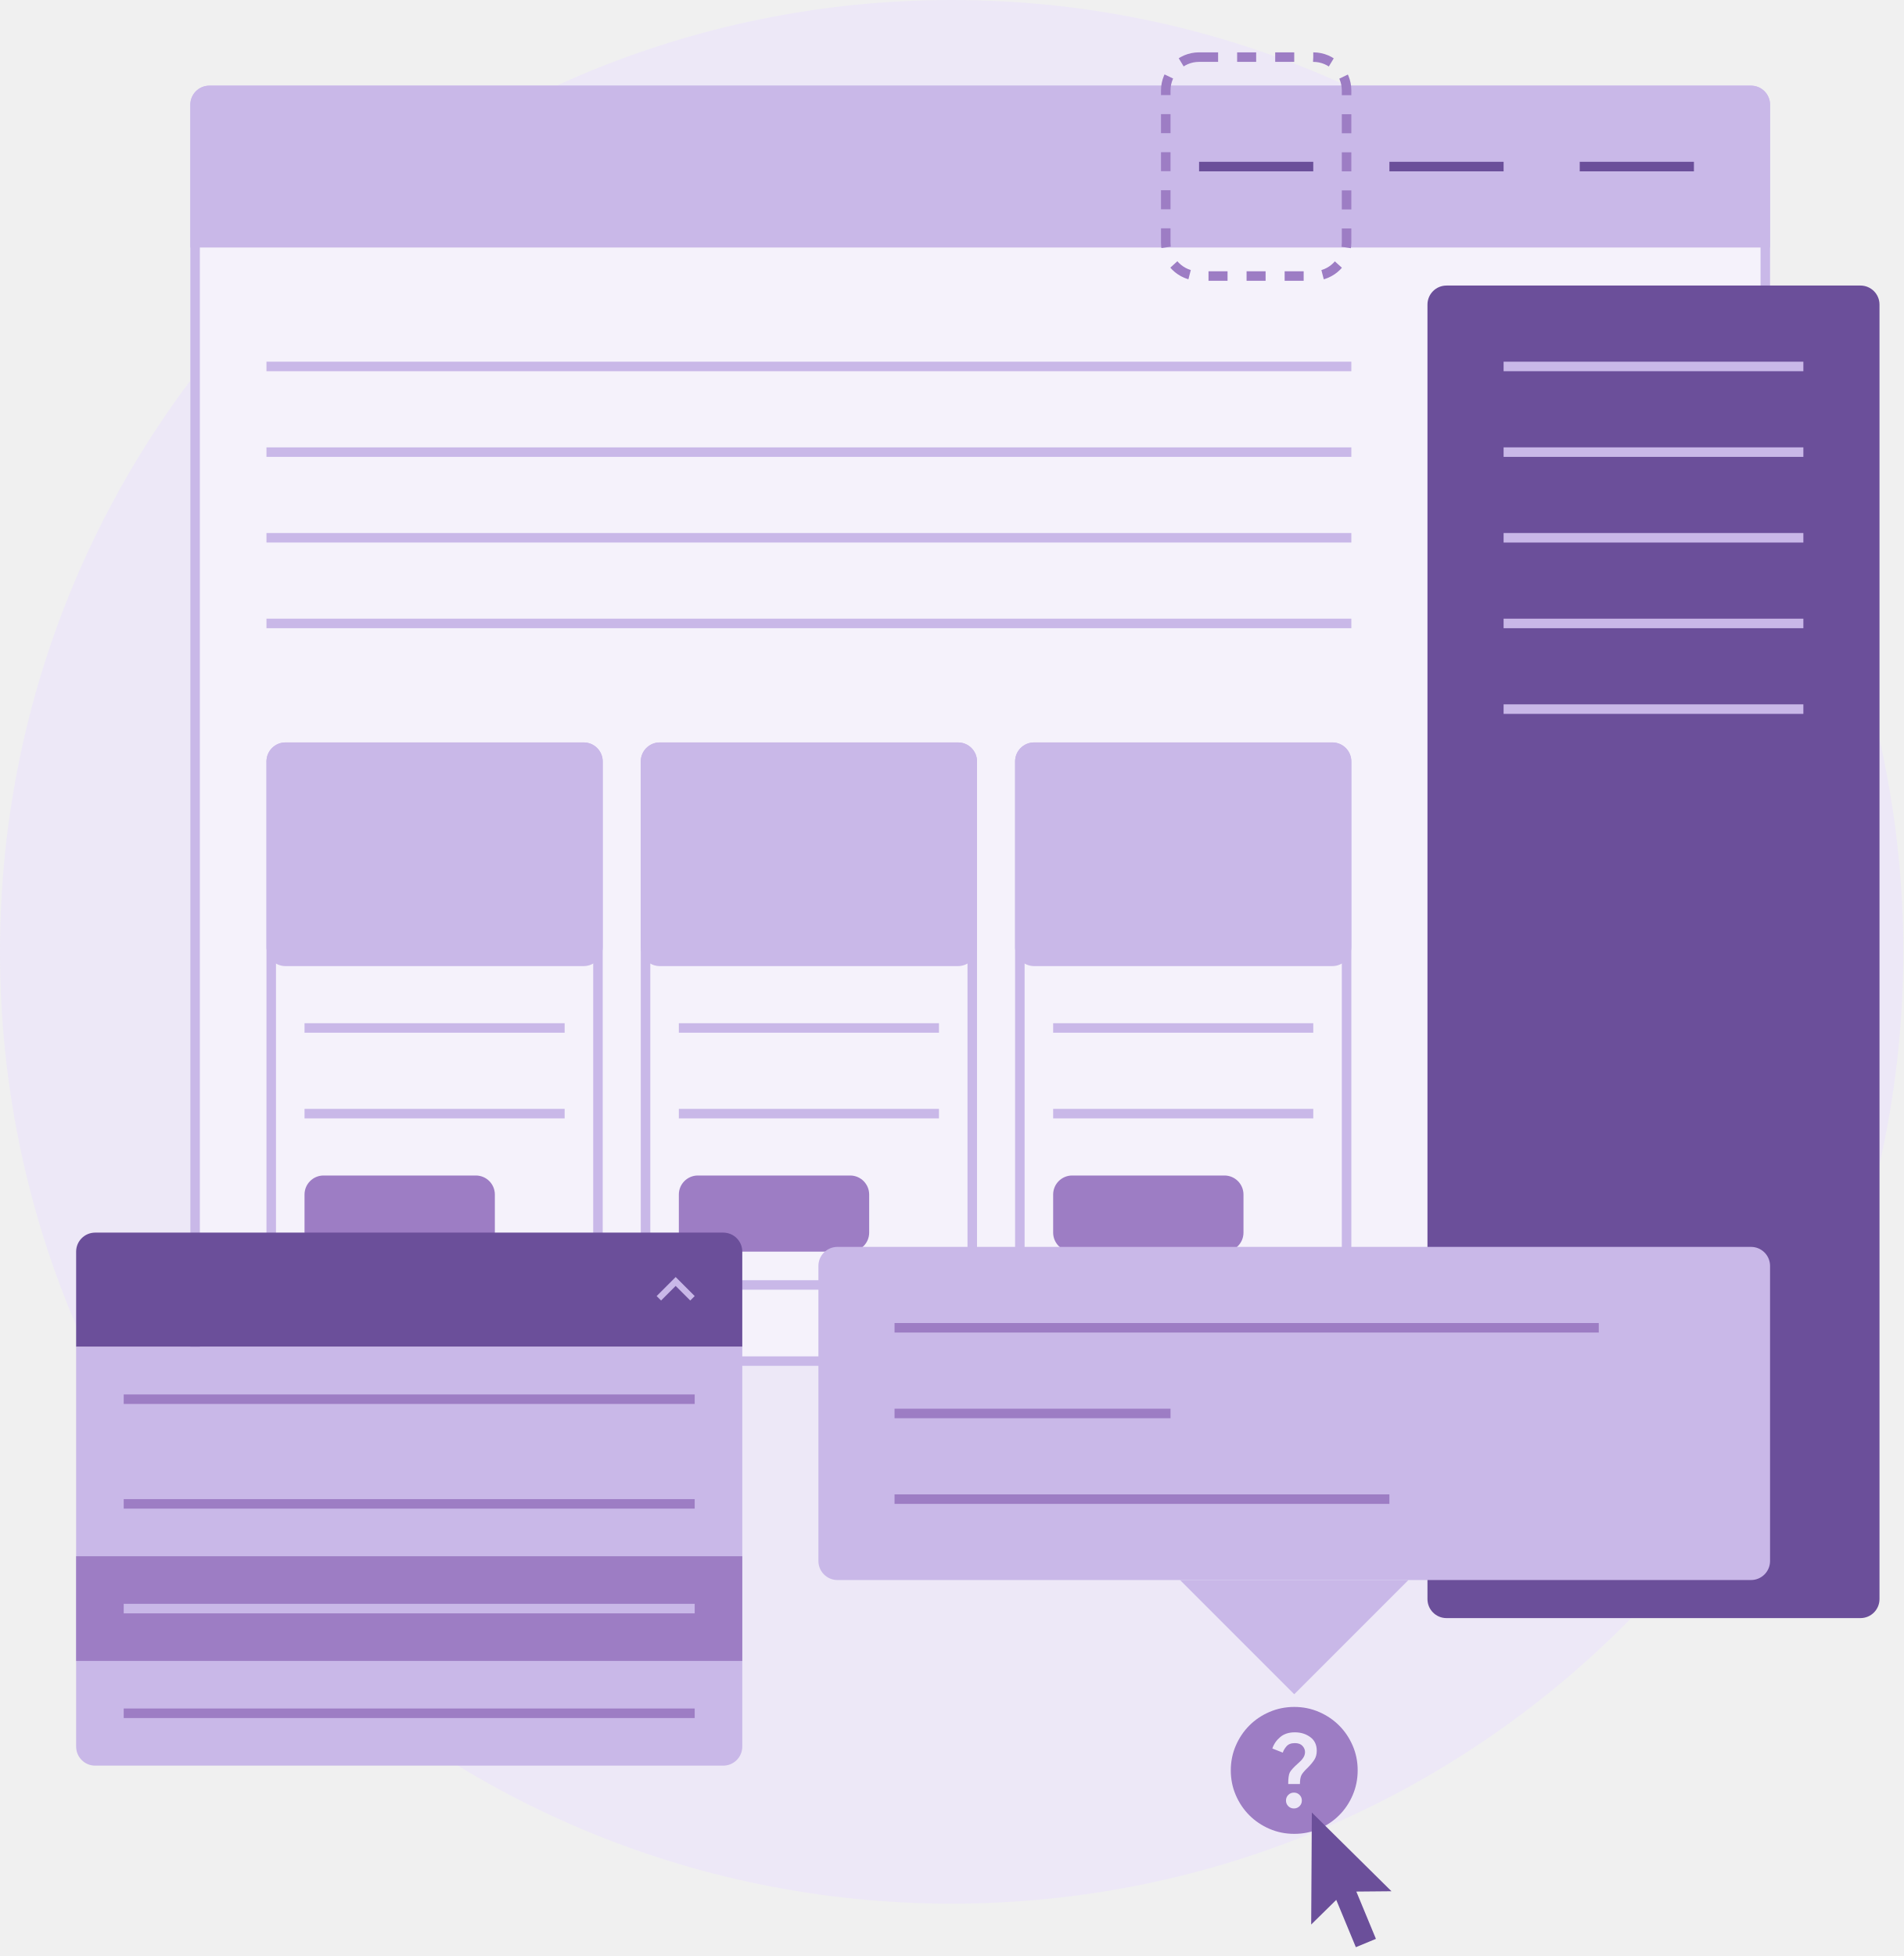
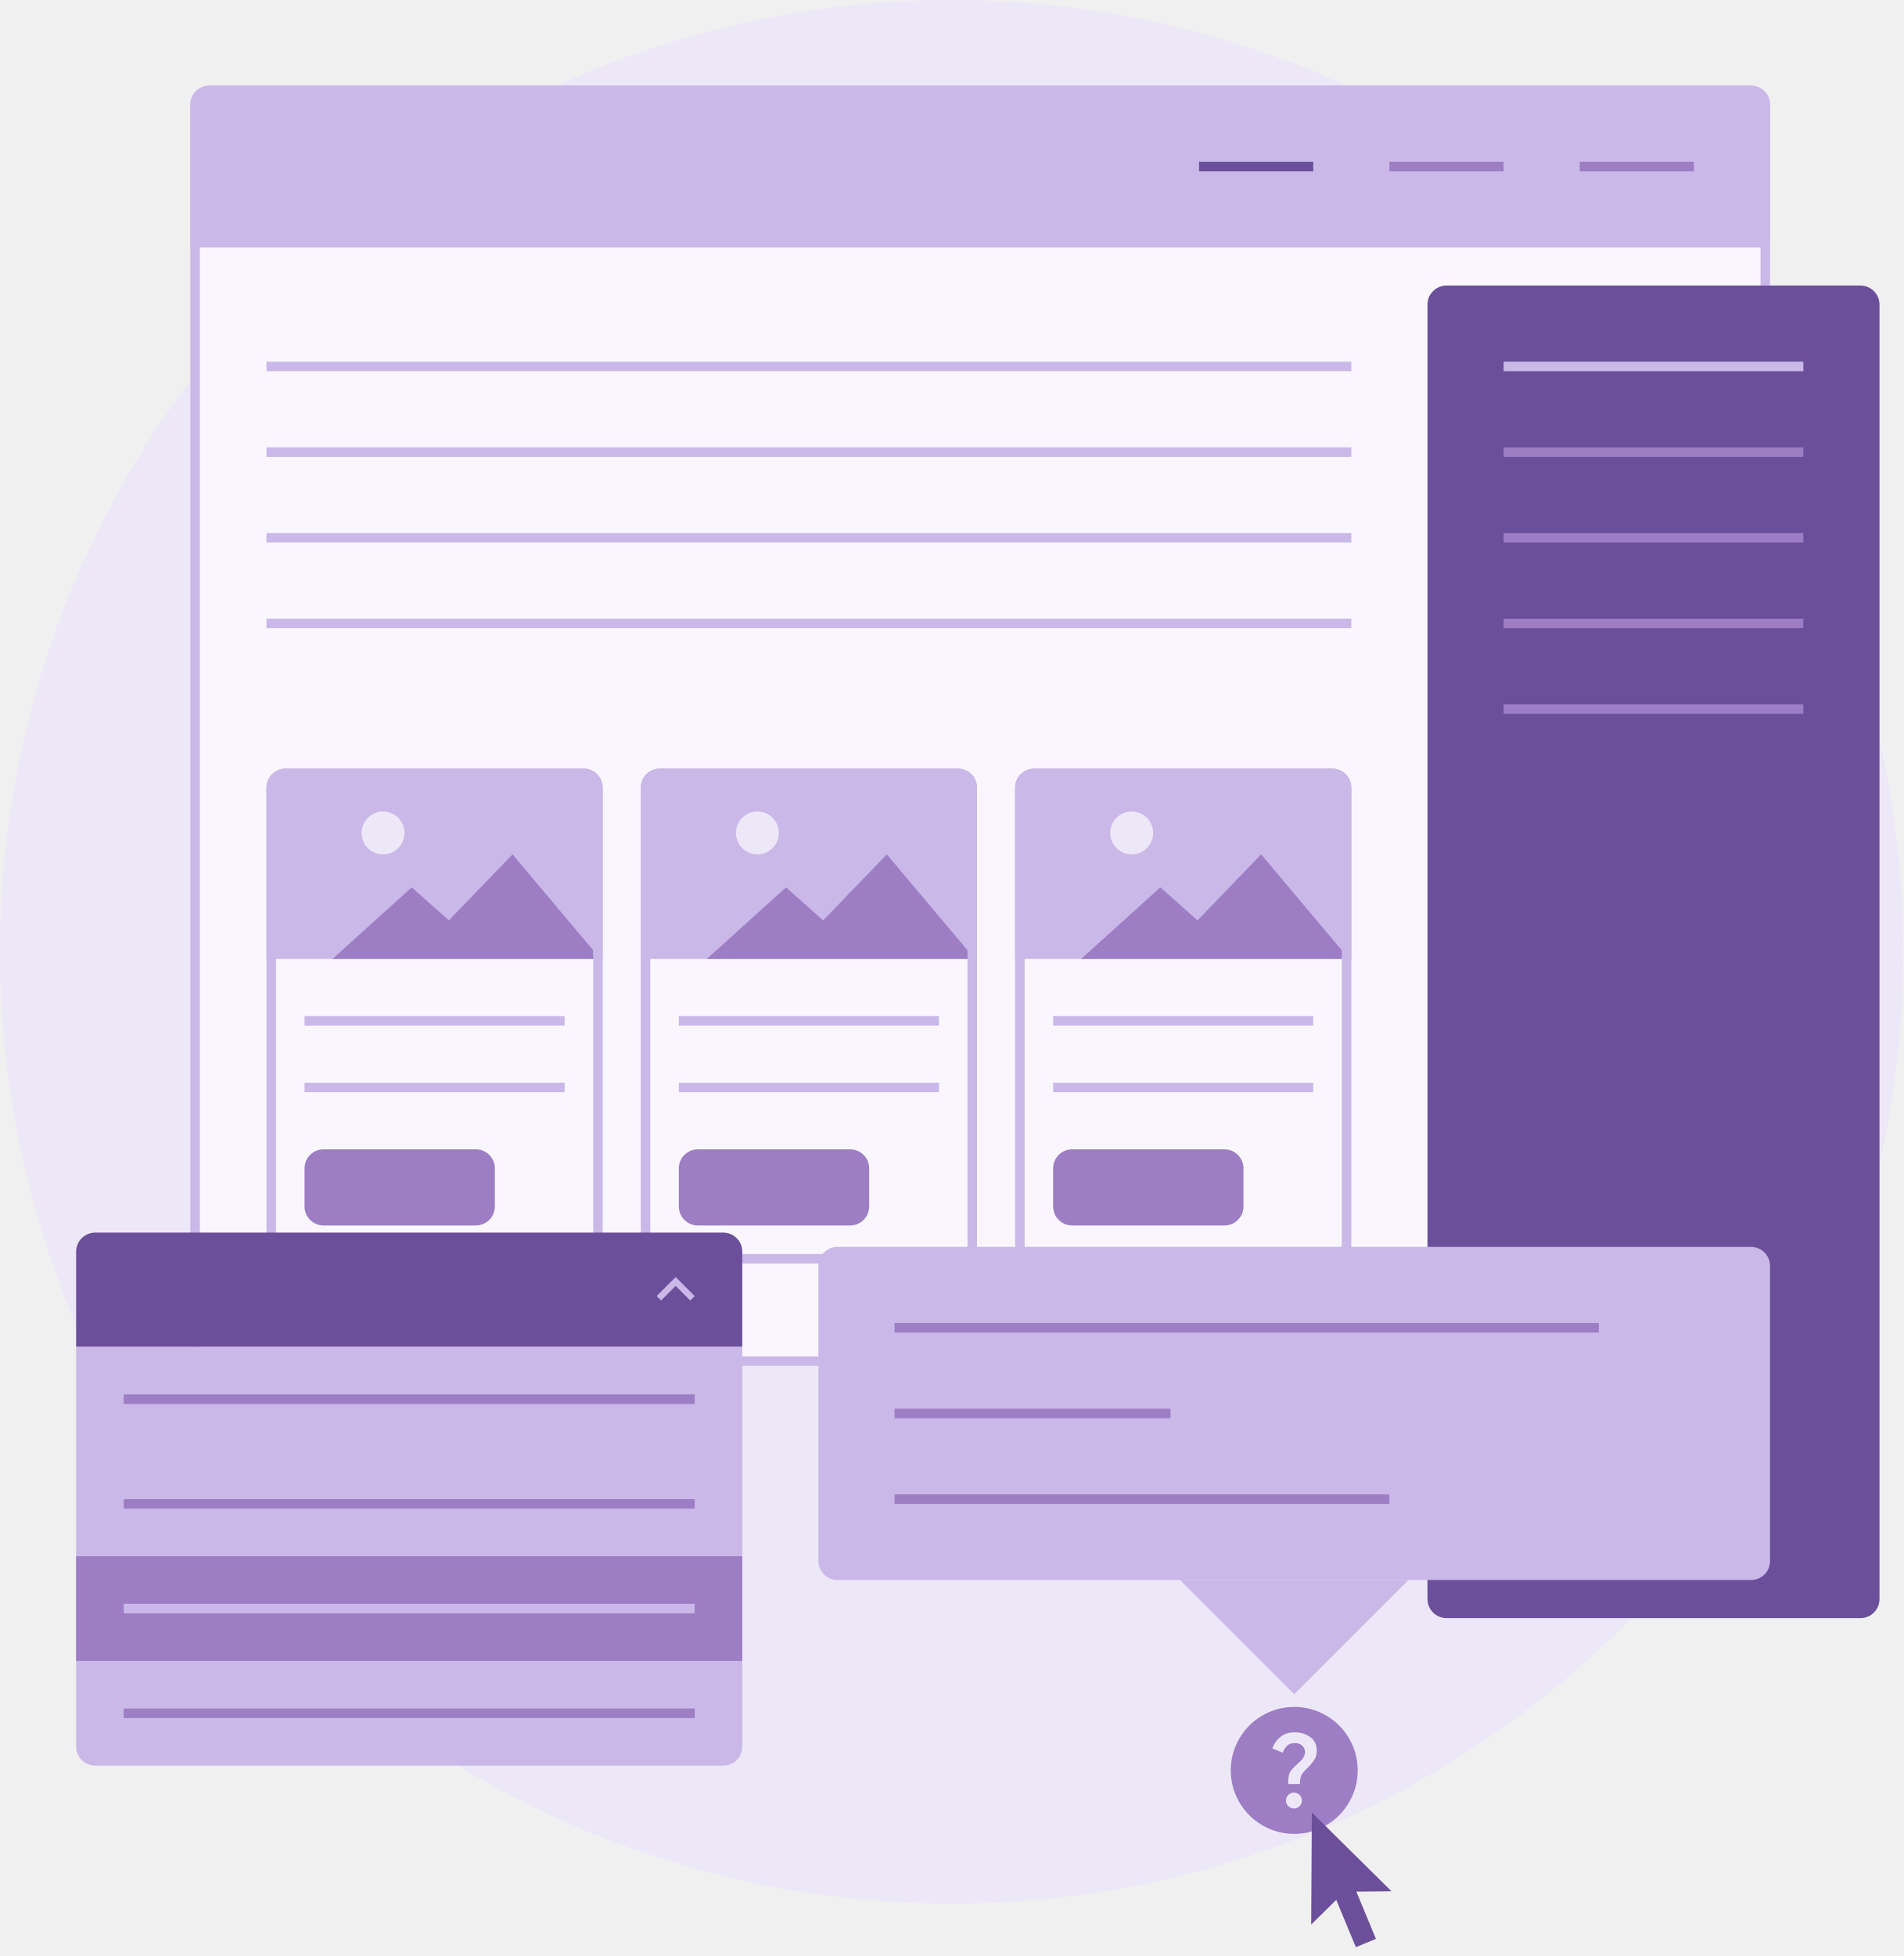
<svg xmlns="http://www.w3.org/2000/svg" width="400" height="411" viewBox="0 0 400 411" fill="none">
-   <path d="M200 400C310.457 400 400 310.457 400 200C400 89.543 310.457 0 200 0C89.543 0 0 89.543 0 200C0 310.457 89.543 400 200 400Z" fill="#ede8f7" />
+   <path d="M200 400C310.457 400 400 310.457 400 200C400 89.543 310.457 0 200 0C89.543 0 0 89.543 0 200C0 310.457 89.543 400 200 400Z" fill="#EDE8F7" />
  <g clip-path="url(#clip0_2146_400)">
-     <rect x="40" y="18" width="332" height="269" rx="4" fill="#f5f2fb" />
-     <rect width="332" height="34" transform="translate(40 18)" fill="#c9b8e8" />
-     <rect width="24" height="2" transform="matrix(1 0 0 -1 252 36)" fill="#6b4f9a" />
-     <rect width="24" height="2" transform="matrix(1 0 0 -1 292 36)" fill="#6b4f9a" />
-     <rect width="24" height="2" transform="matrix(1 0 0 -1 332 36)" fill="#6b4f9a" />
-     <rect width="228" height="2" transform="translate(56 76)" fill="#c9b8e8" />
-     <rect width="228" height="2" transform="translate(56 94)" fill="#c9b8e8" />
-     <rect width="228" height="2" transform="translate(56 112)" fill="#c9b8e8" />
-     <rect width="228" height="2" transform="translate(56 130)" fill="#c9b8e8" />
+     <rect x="40" y="18" width="332" height="269" rx="4" fill="#F9F7FD" />
+     <rect width="332" height="34" transform="translate(40 18)" fill="#C9B8E8" />
+     <rect width="24" height="2" transform="matrix(1 0 0 -1 252 36)" fill="#6B4F9A" />
+     <rect width="24" height="2" transform="matrix(1 0 0 -1 292 36)" fill="#9D7DC4" />
+     <rect width="24" height="2" transform="matrix(1 0 0 -1 332 36)" fill="#9D7DC4" />
+     <rect width="228" height="2" transform="translate(56 76)" fill="#C9B8E8" />
+     <rect width="228" height="2" transform="translate(56 94)" fill="#C9B8E8" />
+     <rect width="228" height="2" transform="translate(56 112)" fill="#C9B8E8" />
+     <rect width="228" height="2" transform="translate(56 130)" fill="#C9B8E8" />
    <g clip-path="url(#clip1_2146_400)">
-       <rect x="56" y="156" width="70.667" height="115" rx="4" fill="#f5f2fb" />
-       <rect x="56" y="156" width="70.667" height="47" rx="4" fill="#c9b8e8" />
-       <rect width="54.667" height="2" transform="matrix(1 0 0 -1 64 217)" fill="#c9b8e8" />
-       <rect width="54.667" height="2" transform="matrix(1 0 0 -1 64 235)" fill="#c9b8e8" />
-       <rect x="64" y="247" width="40" height="16" rx="4" fill="#9d7dc4" />
+       <rect x="56" y="161.5" width="70.667" height="104" rx="4" fill="#F9F7FD" />
+       <g clip-path="url(#clip2_2146_400)">
+         <rect width="70.667" height="40" transform="translate(56 161.5)" fill="#C9B8E8" />
+         <path d="M126.667 202.063L107.714 179.528L94.335 193.396L86.531 186.462L69.25 202.063H126.667Z" fill="#9D7DC4" />
+         <circle cx="80.507" cy="175.021" r="4.507" fill="#EDE8F7" />
+       </g>
+       <rect width="54.667" height="2" transform="matrix(1 0 0 -1 64 215.5)" fill="#C9B8E8" />
+       <rect width="54.667" height="2" transform="matrix(1 0 0 -1 64 229.5)" fill="#C9B8E8" />
+       <rect x="64" y="241.5" width="40" height="16" rx="4" fill="#9D7DC4" />
    </g>
-     <rect x="57" y="157" width="68.667" height="113" rx="3" stroke="#c9b8e8" stroke-width="2" />
-     <g clip-path="url(#clip2_2146_400)">
-       <rect x="134.667" y="156" width="70.667" height="115" rx="4" fill="#f5f2fb" />
-       <rect x="134.667" y="156" width="70.667" height="47" rx="4" fill="#c9b8e8" />
-       <rect width="54.667" height="2" transform="matrix(1 0 0 -1 142.667 217)" fill="#c9b8e8" />
-       <rect width="54.667" height="2" transform="matrix(1 0 0 -1 142.667 235)" fill="#c9b8e8" />
-       <rect x="142.667" y="247" width="40" height="16" rx="4" fill="#9d7dc4" />
+     <rect x="57" y="162.5" width="68.667" height="102" rx="3" stroke="#C9B8E8" stroke-width="2" />
+     <g clip-path="url(#clip3_2146_400)">
+       <rect x="134.667" y="161.5" width="70.667" height="104" rx="4" fill="#F9F7FD" />
+       <g clip-path="url(#clip4_2146_400)">
+         <rect width="70.667" height="40" transform="translate(134.667 161.5)" fill="#C9B8E8" />
+         <path d="M205.333 202.063L186.38 179.528L173.002 193.396L165.197 186.462L147.917 202.063H205.333Z" fill="#9D7DC4" />
+         <circle cx="159.174" cy="175.021" r="4.507" fill="#EDE8F7" />
+       </g>
+       <rect width="54.667" height="2" transform="matrix(1 0 0 -1 142.667 215.5)" fill="#C9B8E8" />
+       <rect width="54.667" height="2" transform="matrix(1 0 0 -1 142.667 229.5)" fill="#C9B8E8" />
+       <rect x="142.667" y="241.5" width="40" height="16" rx="4" fill="#9D7DC4" />
    </g>
-     <rect x="135.667" y="157" width="68.667" height="113" rx="3" stroke="#c9b8e8" stroke-width="2" />
-     <g clip-path="url(#clip3_2146_400)">
-       <rect x="213.333" y="156" width="70.667" height="115" rx="4" fill="#f5f2fb" />
-       <rect x="213.333" y="156" width="70.667" height="47" rx="4" fill="#c9b8e8" />
-       <rect width="54.667" height="2" transform="matrix(1 0 0 -1 221.333 217)" fill="#c9b8e8" />
-       <rect width="54.667" height="2" transform="matrix(1 0 0 -1 221.333 235)" fill="#c9b8e8" />
-       <rect x="221.333" y="247" width="40" height="16" rx="4" fill="#9d7dc4" />
+     <rect x="135.667" y="162.5" width="68.667" height="102" rx="3" stroke="#C9B8E8" stroke-width="2" />
+     <g clip-path="url(#clip5_2146_400)">
+       <rect x="213.333" y="161.5" width="70.667" height="104" rx="4" fill="#F9F7FD" />
+       <g clip-path="url(#clip6_2146_400)">
+         <rect width="70.667" height="40" transform="translate(213.333 161.5)" fill="#C9B8E8" />
+         <path d="M284 202.063L265.047 179.528L251.668 193.396L243.864 186.462L226.583 202.063H284Z" fill="#9D7DC4" />
+         <circle cx="237.84" cy="175.021" r="4.507" fill="#EDE8F7" />
+       </g>
+       <rect width="54.667" height="2" transform="matrix(1 0 0 -1 221.333 215.5)" fill="#C9B8E8" />
+       <rect width="54.667" height="2" transform="matrix(1 0 0 -1 221.333 229.5)" fill="#C9B8E8" />
+       <rect x="221.333" y="241.5" width="40" height="16" rx="4" fill="#9D7DC4" />
    </g>
-     <rect x="214.333" y="157" width="68.667" height="113" rx="3" stroke="#c9b8e8" stroke-width="2" />
+     <rect x="214.333" y="162.5" width="68.667" height="102" rx="3" stroke="#C9B8E8" stroke-width="2" />
  </g>
-   <rect x="41" y="19" width="330" height="267" rx="3" stroke="#c9b8e8" stroke-width="2" />
-   <rect x="300" y="60" width="95" height="280" rx="4" fill="#6b4f9a" />
-   <rect width="63" height="2" transform="matrix(1 0 0 -1 316 78)" fill="#c9b8e8" />
-   <rect width="63" height="2" transform="matrix(1 0 0 -1 316 96)" fill="#c9b8e8" />
-   <rect width="63" height="2" transform="matrix(1 0 0 -1 316 114)" fill="#c9b8e8" />
-   <rect width="63" height="2" transform="matrix(1 0 0 -1 316 132)" fill="#c9b8e8" />
-   <rect width="63" height="2" transform="matrix(1 0 0 -1 316 150)" fill="#c9b8e8" />
-   <g clip-path="url(#clip4_2146_400)">
-     <rect width="140" height="24" transform="translate(16 259)" fill="#6b4f9a" />
-     <path d="M138 272.333L142 268.333L146 272.333L145.067 273.267L142 270.2L138.933 273.267L138 272.333Z" fill="#c9b8e8" />
-     <rect width="140" height="88" transform="translate(16 283)" fill="#c9b8e8" />
-     <rect width="120" height="2" transform="matrix(1 0 0 -1 26 295)" fill="#9d7dc4" />
-     <rect width="120" height="2" transform="matrix(1 0 0 -1 26 317)" fill="#9d7dc4" />
-     <rect width="140" height="22" transform="translate(16 327)" fill="#9d7dc4" />
-     <rect width="120" height="2" transform="matrix(1 0 0 -1 26 339)" fill="#c9b8e8" />
-     <rect width="120" height="2" transform="matrix(1 0 0 -1 26 361)" fill="#9d7dc4" />
+   <rect x="41" y="19" width="330" height="267" rx="3" stroke="#C9B8E8" stroke-width="2" />
+   <rect x="300" y="60" width="95" height="280" rx="4" fill="#6B4F9A" />
+   <rect width="63" height="2" transform="matrix(1 0 0 -1 316 78)" fill="#C9B8E8" />
+   <rect width="63" height="2" transform="matrix(1 0 0 -1 316 96)" fill="#9D7DC4" />
+   <rect width="63" height="2" transform="matrix(1 0 0 -1 316 114)" fill="#9D7DC4" />
+   <rect width="63" height="2" transform="matrix(1 0 0 -1 316 132)" fill="#9D7DC4" />
+   <rect width="63" height="2" transform="matrix(1 0 0 -1 316 150)" fill="#9D7DC4" />
+   <g clip-path="url(#clip7_2146_400)">
+     <rect width="140" height="24" transform="translate(16 259)" fill="#6B4F9A" />
+     <path d="M138 272.333L142 268.333L146 272.333L145.067 273.267L142 270.2L138.933 273.267L138 272.333Z" fill="#C9B8E8" />
+     <rect width="140" height="88" transform="translate(16 283)" fill="#C9B8E8" />
+     <rect width="120" height="2" transform="matrix(1 0 0 -1 26 295)" fill="#9D7DC4" />
+     <rect width="120" height="2" transform="matrix(1 0 0 -1 26 317)" fill="#9D7DC4" />
+     <rect width="140" height="22" transform="translate(16 327)" fill="#9D7DC4" />
+     <rect width="120" height="2" transform="matrix(1 0 0 -1 26 339)" fill="#C9B8E8" />
+     <rect width="120" height="2" transform="matrix(1 0 0 -1 26 361)" fill="#9D7DC4" />
  </g>
-   <rect x="172" y="262" width="200" height="70" rx="4" fill="#c9b8e8" />
-   <rect width="148" height="2" transform="translate(188 278)" fill="#9d7dc4" />
-   <rect width="58" height="2" transform="translate(188 296)" fill="#9d7dc4" />
-   <rect width="104" height="2" transform="translate(188 314)" fill="#9d7dc4" />
-   <path d="M272 356L248 332L296 332L272 356Z" fill="#c9b8e8" />
-   <path d="M273.117 379.517C273.439 379.195 273.6 378.8 273.6 378.333C273.6 377.867 273.439 377.472 273.117 377.149C272.796 376.827 272.401 376.666 271.933 376.667C271.466 376.668 271.072 376.829 270.751 377.151C270.43 377.473 270.268 377.867 270.267 378.333C270.265 378.8 270.426 379.195 270.751 379.517C271.075 379.84 271.469 380.001 271.933 380C272.397 379.999 272.792 379.838 273.117 379.516M270.733 374.867H273.2C273.2 374.133 273.284 373.556 273.451 373.133C273.618 372.711 274.09 372.133 274.867 371.4C275.444 370.822 275.9 370.272 276.233 369.749C276.567 369.227 276.733 368.599 276.733 367.867C276.733 366.622 276.278 365.667 275.367 365C274.456 364.333 273.378 364 272.133 364C270.867 364 269.839 364.333 269.051 365C268.262 365.667 267.712 366.467 267.4 367.4L269.6 368.267C269.711 367.867 269.961 367.433 270.351 366.967C270.74 366.5 271.334 366.267 272.133 366.267C272.844 366.267 273.378 366.461 273.733 366.851C274.089 367.24 274.267 367.668 274.267 368.133C274.267 368.578 274.133 368.995 273.867 369.384C273.6 369.773 273.267 370.134 272.867 370.467C271.889 371.333 271.289 371.989 271.067 372.433C270.844 372.878 270.733 373.689 270.733 374.867ZM272 385.333C270.156 385.333 268.422 384.984 266.8 384.284C265.178 383.585 263.767 382.634 262.567 381.433C261.367 380.233 260.417 378.821 259.717 377.2C259.018 375.579 258.668 373.845 258.667 372C258.666 370.155 259.016 368.421 259.717 366.8C260.419 365.179 261.368 363.768 262.567 362.567C263.765 361.366 265.176 360.416 266.8 359.717C268.424 359.019 270.157 358.669 272 358.667C273.843 358.665 275.576 359.015 277.2 359.717C278.824 360.42 280.235 361.369 281.433 362.567C282.632 363.764 283.582 365.175 284.284 366.8C284.986 368.425 285.336 370.158 285.333 372C285.331 373.842 284.98 375.575 284.283 377.2C283.585 378.825 282.635 380.236 281.433 381.433C280.232 382.631 278.82 383.581 277.2 384.284C275.58 384.987 273.846 385.337 272 385.333Z" fill="#9d7dc4" />
-   <g clip-path="url(#clip5_2146_400)">
-     <path d="M275.7 380.852L275.562 404.386L280.832 399.209L284.949 409.148L289.167 407.4L285.051 397.462L292.438 397.396L275.7 380.852Z" fill="#6b4f9a" />
+   <rect x="172" y="262" width="200" height="70" rx="4" fill="#C9B8E8" />
+   <rect width="148" height="2" transform="translate(188 278)" fill="#9D7DC4" />
+   <rect width="58" height="2" transform="translate(188 296)" fill="#9D7DC4" />
+   <rect width="104" height="2" transform="translate(188 314)" fill="#9D7DC4" />
+   <path d="M272 356L248 332L296 332L272 356Z" fill="#C9B8E8" />
+   <path d="M273.117 379.517C273.439 379.195 273.6 378.8 273.6 378.333C273.6 377.867 273.439 377.472 273.117 377.149C272.796 376.827 272.401 376.666 271.933 376.667C271.466 376.668 271.072 376.829 270.751 377.151C270.43 377.473 270.268 377.867 270.267 378.333C270.265 378.8 270.426 379.195 270.751 379.517C271.075 379.84 271.469 380.001 271.933 380C272.397 379.999 272.792 379.838 273.117 379.516M270.733 374.867H273.2C273.2 374.133 273.284 373.556 273.451 373.133C273.618 372.711 274.09 372.133 274.867 371.4C275.444 370.822 275.9 370.272 276.233 369.749C276.567 369.227 276.733 368.599 276.733 367.867C276.733 366.622 276.278 365.667 275.367 365C274.456 364.333 273.378 364 272.133 364C270.867 364 269.839 364.333 269.051 365C268.262 365.667 267.712 366.467 267.4 367.4L269.6 368.267C269.711 367.867 269.961 367.433 270.351 366.967C270.74 366.5 271.334 366.267 272.133 366.267C272.844 366.267 273.378 366.461 273.733 366.851C274.089 367.24 274.267 367.668 274.267 368.133C274.267 368.578 274.133 368.995 273.867 369.384C273.6 369.773 273.267 370.134 272.867 370.467C271.889 371.333 271.289 371.989 271.067 372.433C270.844 372.878 270.733 373.689 270.733 374.867ZM272 385.333C270.156 385.333 268.422 384.984 266.8 384.284C265.178 383.585 263.767 382.634 262.567 381.433C261.367 380.233 260.417 378.821 259.717 377.2C259.018 375.579 258.668 373.845 258.667 372C258.666 370.155 259.016 368.421 259.717 366.8C260.419 365.179 261.368 363.768 262.567 362.567C263.765 361.366 265.176 360.416 266.8 359.717C268.424 359.019 270.157 358.669 272 358.667C273.843 358.665 275.576 359.015 277.2 359.717C278.824 360.42 280.235 361.369 281.433 362.567C282.632 363.764 283.582 365.175 284.284 366.8C284.986 368.425 285.336 370.158 285.333 372C285.331 373.842 284.98 375.575 284.283 377.2C283.585 378.825 282.635 380.236 281.433 381.433C280.232 382.631 278.82 383.581 277.2 384.284C275.58 384.987 273.846 385.337 272 385.333Z" fill="#9D7DC4" />
+   <g clip-path="url(#clip8_2146_400)">
+     <path d="M275.7 380.852L275.562 404.386L280.832 399.209L284.949 409.148L289.167 407.4L285.051 397.462L292.438 397.396L275.7 380.852Z" fill="#6B4F9A" />
  </g>
-   <rect x="245" y="12" width="38" height="46" rx="7" stroke="#9d7dc4" stroke-width="2" stroke-dasharray="4 4" />
  <defs>
    <clipPath id="clip0_2146_400">
      <rect x="40" y="18" width="332" height="269" rx="4" fill="white" />
    </clipPath>
    <clipPath id="clip1_2146_400">
-       <rect x="56" y="156" width="70.667" height="115" rx="4" fill="white" />
+       <rect x="56" y="161.5" width="70.667" height="104" rx="4" fill="white" />
    </clipPath>
    <clipPath id="clip2_2146_400">
-       <rect x="134.667" y="156" width="70.667" height="115" rx="4" fill="white" />
+       <rect width="70.667" height="40" fill="white" transform="translate(56 161.5)" />
    </clipPath>
    <clipPath id="clip3_2146_400">
-       <rect x="213.333" y="156" width="70.667" height="115" rx="4" fill="white" />
+       <rect x="134.667" y="161.5" width="70.667" height="104" rx="4" fill="white" />
    </clipPath>
    <clipPath id="clip4_2146_400">
+       <rect width="70.667" height="40" fill="white" transform="translate(134.667 161.5)" />
+     </clipPath>
+     <clipPath id="clip5_2146_400">
+       <rect x="213.333" y="161.5" width="70.667" height="104" rx="4" fill="white" />
+     </clipPath>
+     <clipPath id="clip6_2146_400">
+       <rect width="70.667" height="40" fill="white" transform="translate(213.333 161.5)" />
+     </clipPath>
+     <clipPath id="clip7_2146_400">
      <rect x="16" y="259" width="140" height="112" rx="4" fill="white" />
    </clipPath>
-     <clipPath id="clip5_2146_400">
+     <clipPath id="clip8_2146_400">
      <rect width="32" height="32" fill="white" transform="translate(268 411) rotate(-90)" />
    </clipPath>
  </defs>
</svg>
